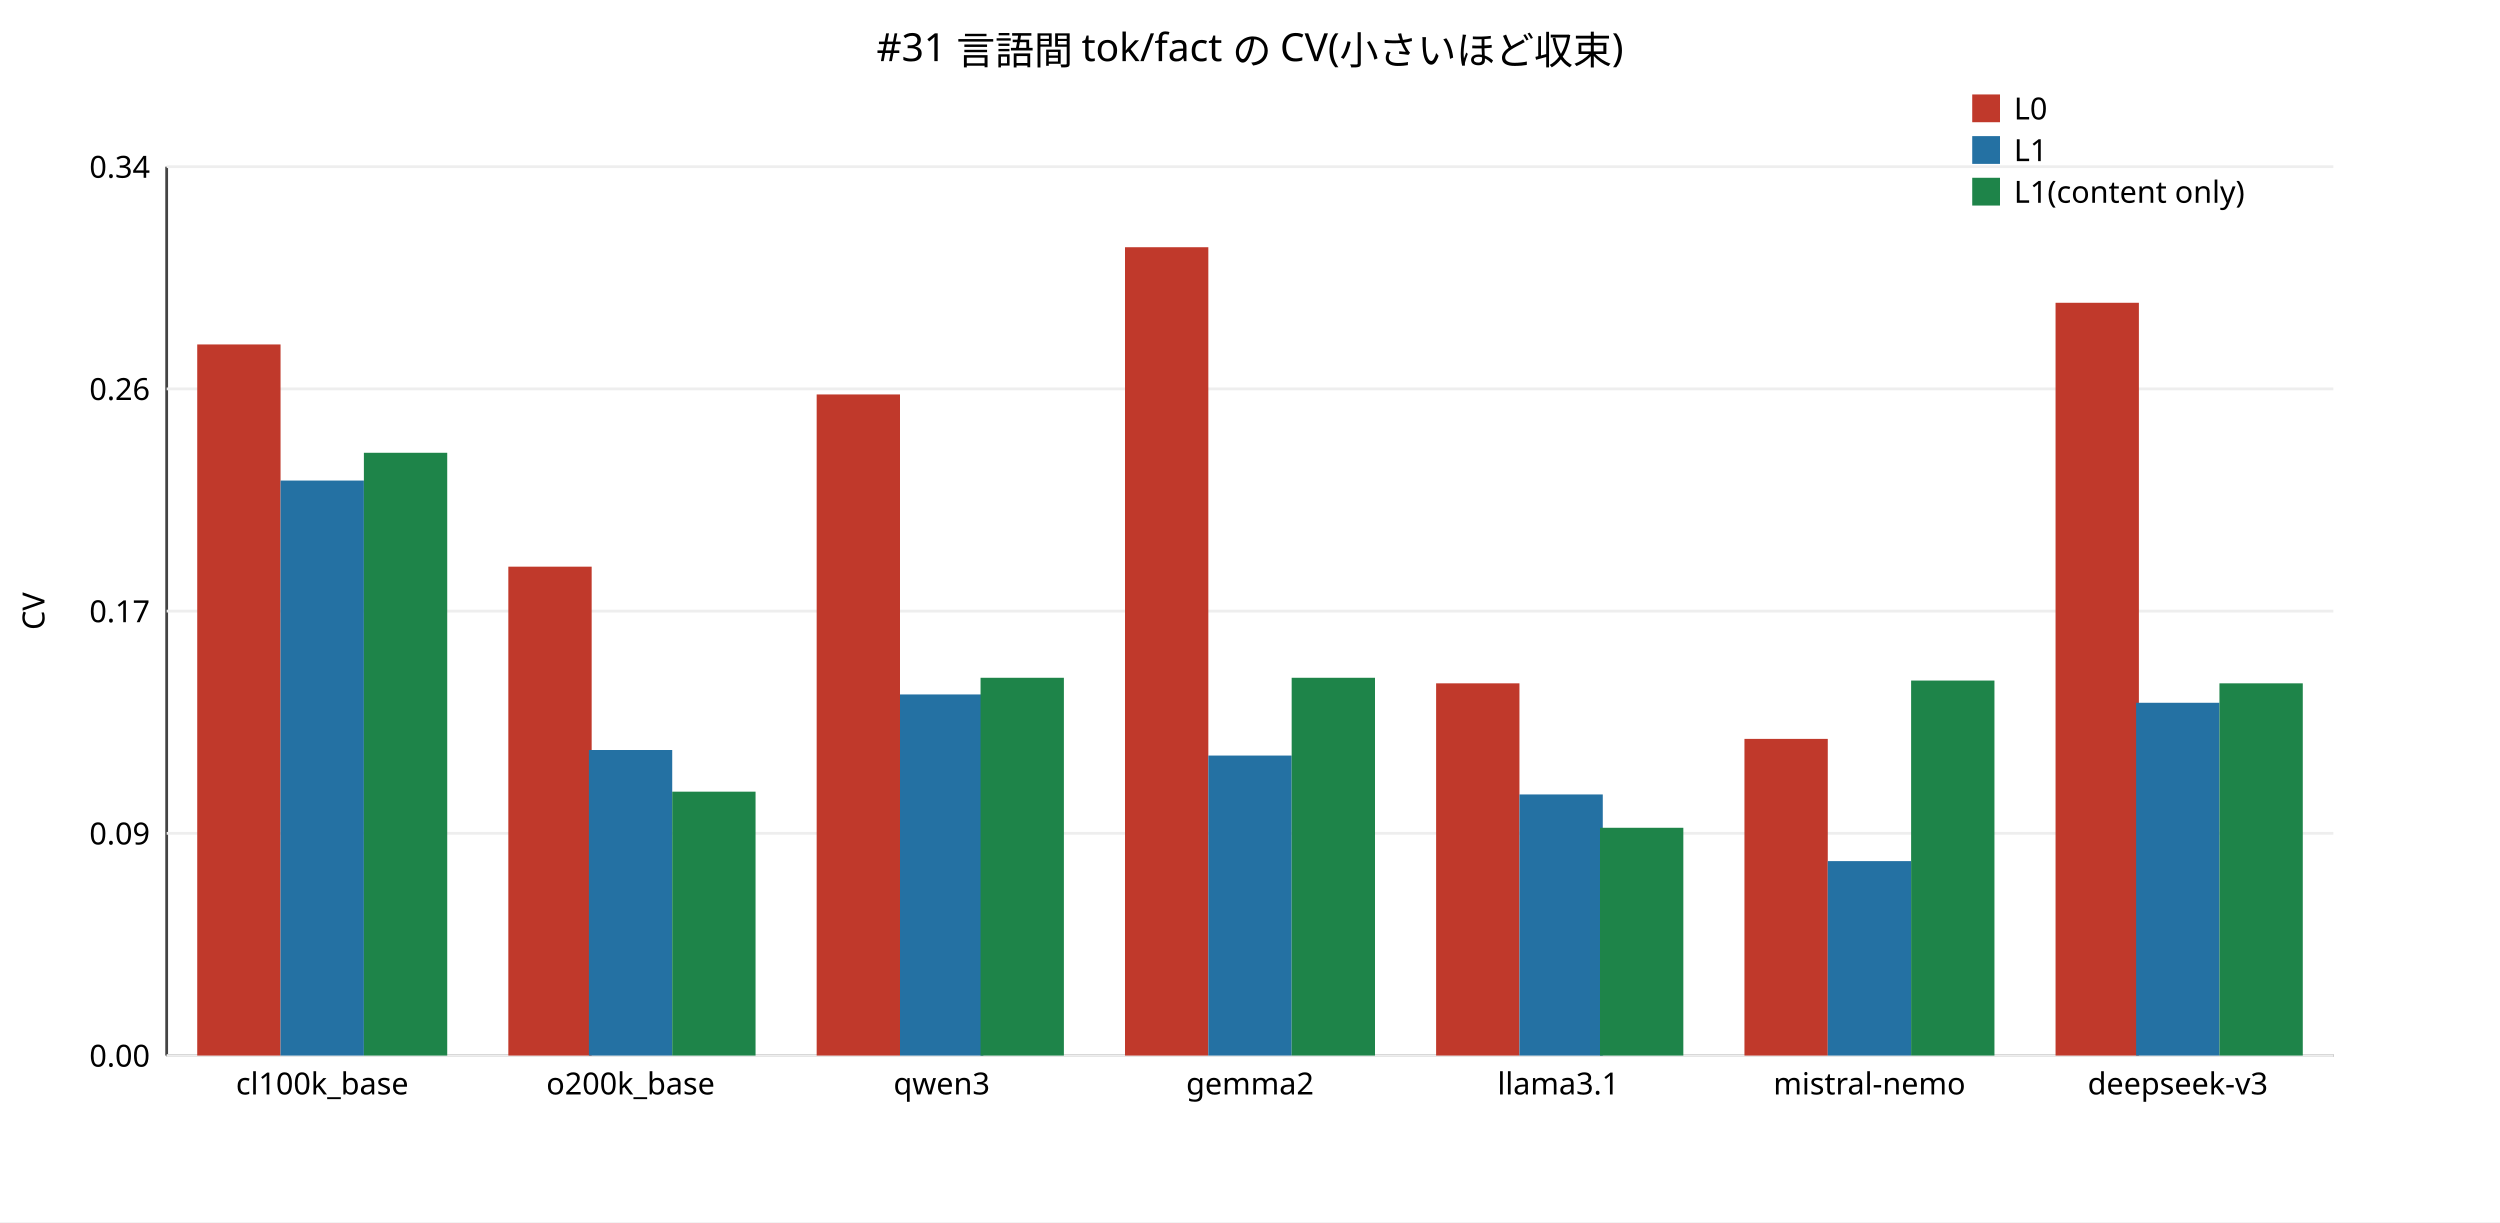
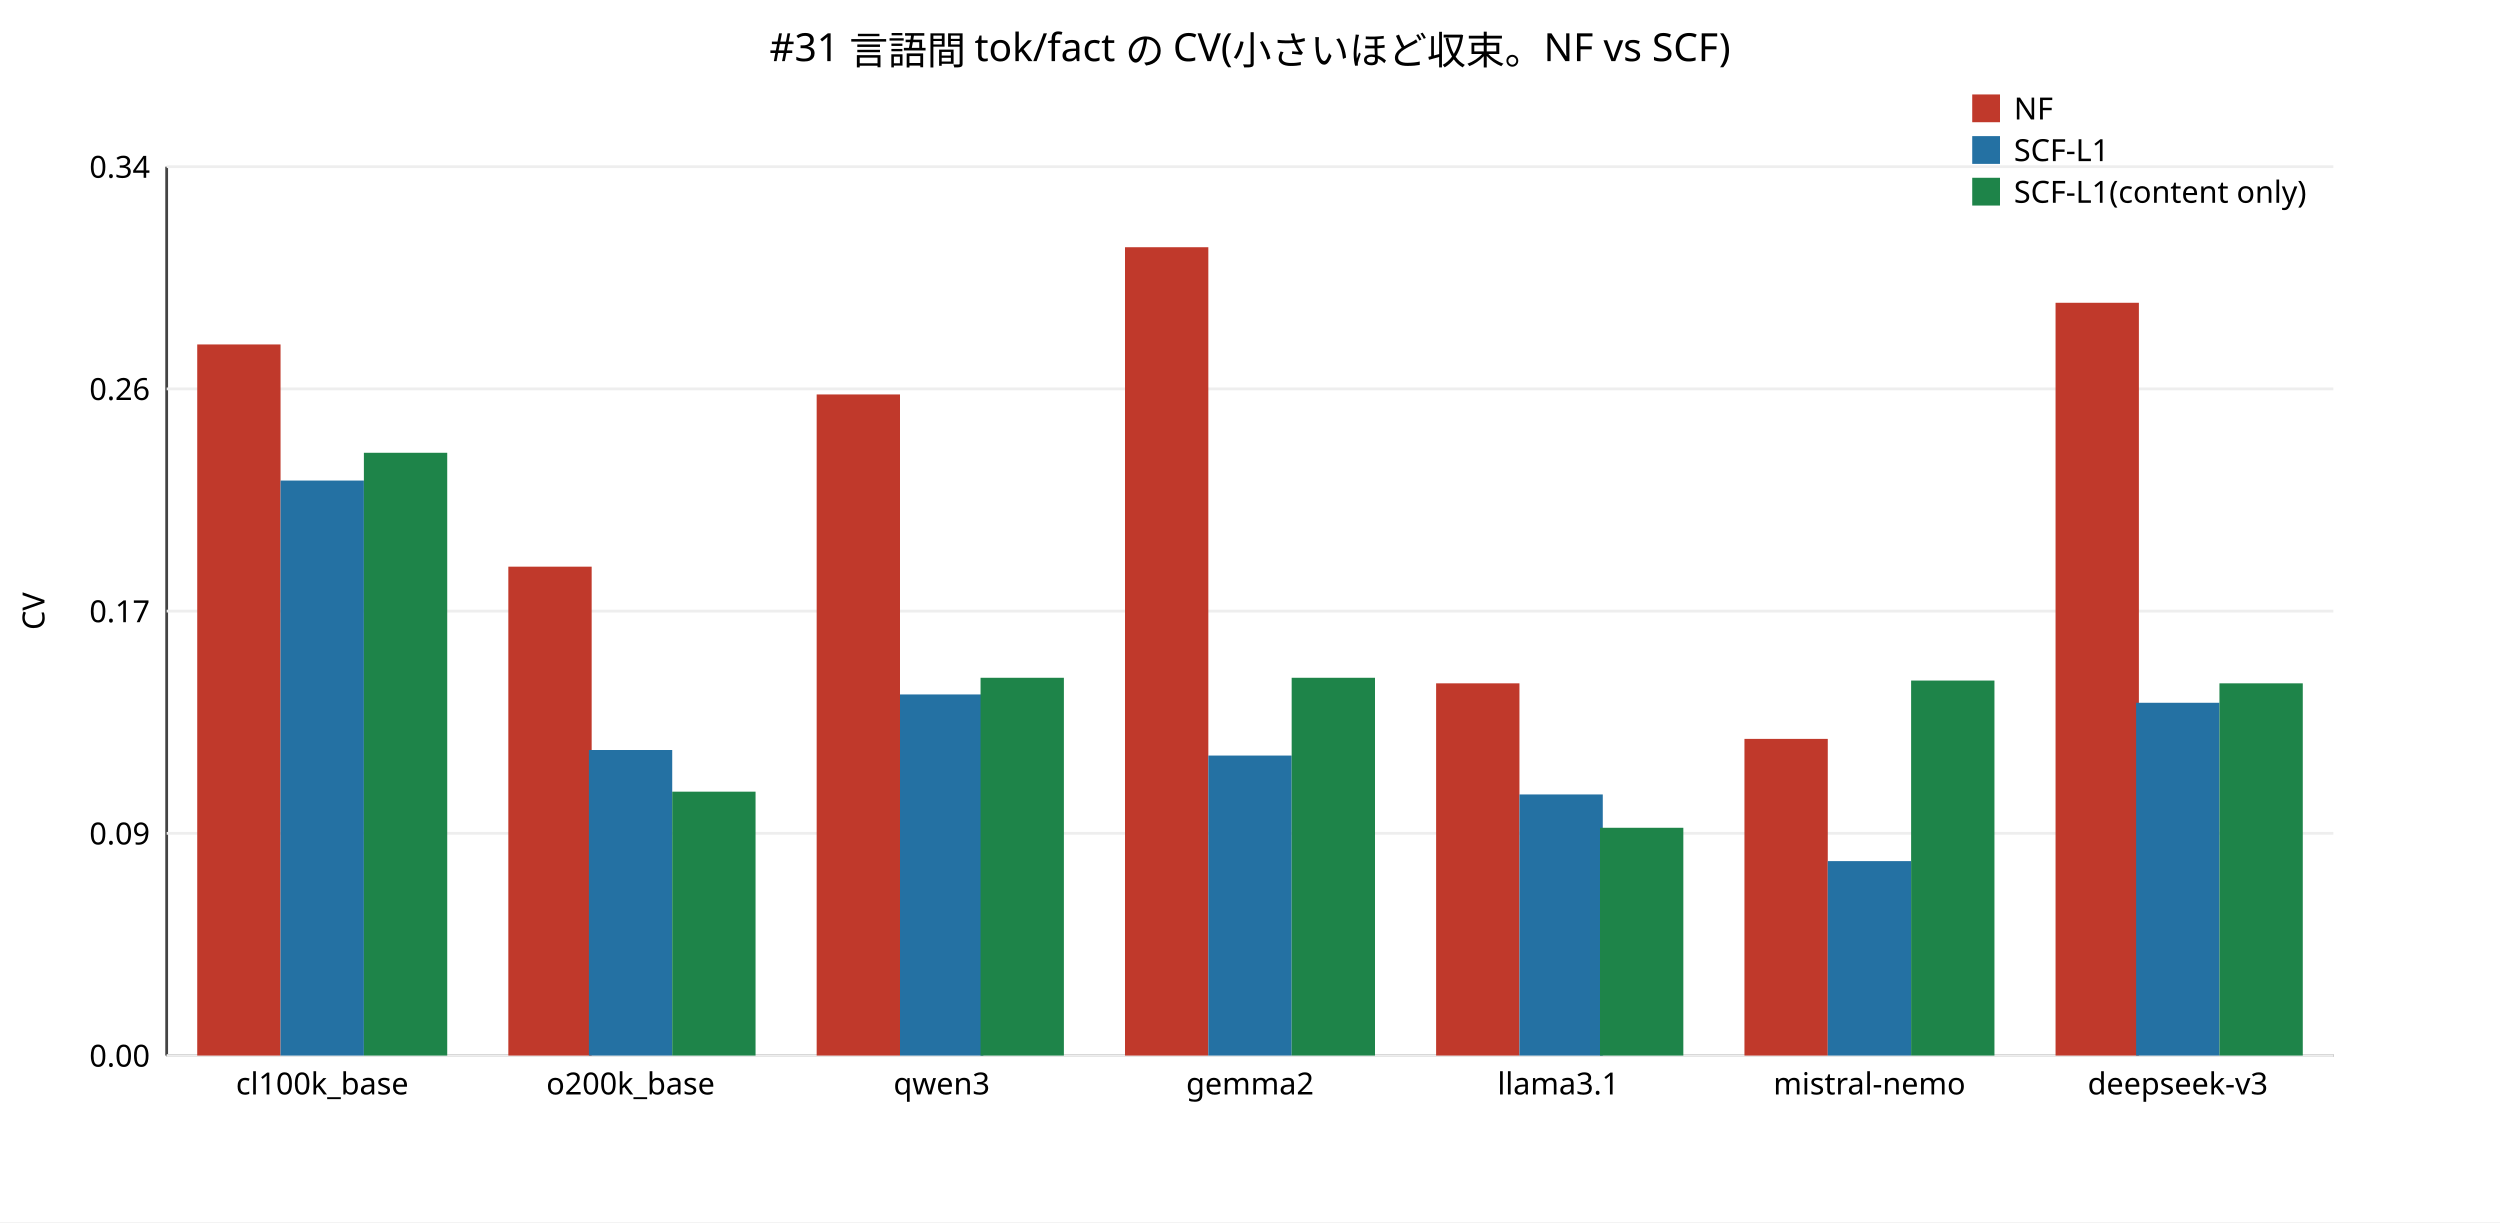
<svg xmlns="http://www.w3.org/2000/svg" width="900" height="440" font-family="sans-serif" font-size="11">
  <rect width="900" height="440" fill="white" />
-   <text x="450.0" y="22" text-anchor="middle" font-size="14">#31 言語間 tok/fact の CV(小さいほど収束)</text>
+   <text x="450.0" y="22" text-anchor="middle" font-size="14">#31 言語間 tok/fact の CV(小さいほど収束。NF vs SCF)</text>
  <line x1="60" y1="380" x2="840" y2="380" stroke="#444" />
  <line x1="60" y1="60" x2="60" y2="380" stroke="#444" />
  <text x="16" y="220.0" transform="rotate(-90 16 220.0)" text-anchor="middle">CV</text>
  <text x="54" y="384" text-anchor="end">0.00</text>
  <line x1="60" y1="380" x2="840" y2="380" stroke="#eee" />
  <text x="54" y="304" text-anchor="end">0.09</text>
  <line x1="60" y1="300" x2="840" y2="300" stroke="#eee" />
  <text x="54" y="224" text-anchor="end">0.17</text>
  <line x1="60" y1="220" x2="840" y2="220" stroke="#eee" />
  <text x="54" y="144" text-anchor="end">0.26</text>
  <line x1="60" y1="140" x2="840" y2="140" stroke="#eee" />
  <text x="54" y="64" text-anchor="end">0.34</text>
  <line x1="60" y1="60" x2="840" y2="60" stroke="#eee" />
  <text x="116" y="394" text-anchor="middle">cl100k_base</text>
  <rect x="71" y="124" width="30" height="256" fill="#c0392b" />
  <rect x="101" y="173" width="30" height="207" fill="#2471a3" />
  <rect x="131" y="163" width="30" height="217" fill="#1e8449" />
  <text x="227" y="394" text-anchor="middle">o200k_base</text>
  <rect x="183" y="204" width="30" height="176" fill="#c0392b" />
  <rect x="212" y="270" width="30" height="110" fill="#2471a3" />
  <rect x="242" y="285" width="30" height="95" fill="#1e8449" />
  <text x="339" y="394" text-anchor="middle">qwen3</text>
  <rect x="294" y="142" width="30" height="238" fill="#c0392b" />
  <rect x="324" y="250" width="30" height="130" fill="#2471a3" />
  <rect x="353" y="244" width="30" height="136" fill="#1e8449" />
  <text x="450" y="394" text-anchor="middle">gemma2</text>
  <rect x="405" y="89" width="30" height="291" fill="#c0392b" />
  <rect x="435" y="272" width="30" height="108" fill="#2471a3" />
  <rect x="465" y="244" width="30" height="136" fill="#1e8449" />
  <text x="561" y="394" text-anchor="middle">llama3.1</text>
  <rect x="517" y="246" width="30" height="134" fill="#c0392b" />
  <rect x="547" y="286" width="30" height="94" fill="#2471a3" />
  <rect x="576" y="298" width="30" height="82" fill="#1e8449" />
  <text x="673" y="394" text-anchor="middle">mistral-nemo</text>
  <rect x="628" y="266" width="30" height="114" fill="#c0392b" />
  <rect x="658" y="310" width="30" height="70" fill="#2471a3" />
  <rect x="688" y="245" width="30" height="135" fill="#1e8449" />
  <text x="784" y="394" text-anchor="middle">deepseek-v3</text>
  <rect x="740" y="109" width="30" height="271" fill="#c0392b" />
  <rect x="769" y="253" width="30" height="127" fill="#2471a3" />
  <rect x="799" y="246" width="30" height="134" fill="#1e8449" />
  <rect x="710" y="34" width="10" height="10" fill="#c0392b" />
-   <text x="725" y="43">L0</text>
+   <text x="725" y="43">NF</text>
  <rect x="710" y="49" width="10" height="10" fill="#2471a3" />
-   <text x="725" y="58">L1</text>
+   <text x="725" y="58">SCF-L1</text>
  <rect x="710" y="64" width="10" height="10" fill="#1e8449" />
-   <text x="725" y="73">L1(content only)</text>
+   <text x="725" y="73">SCF-L1(content only)</text>
</svg>
